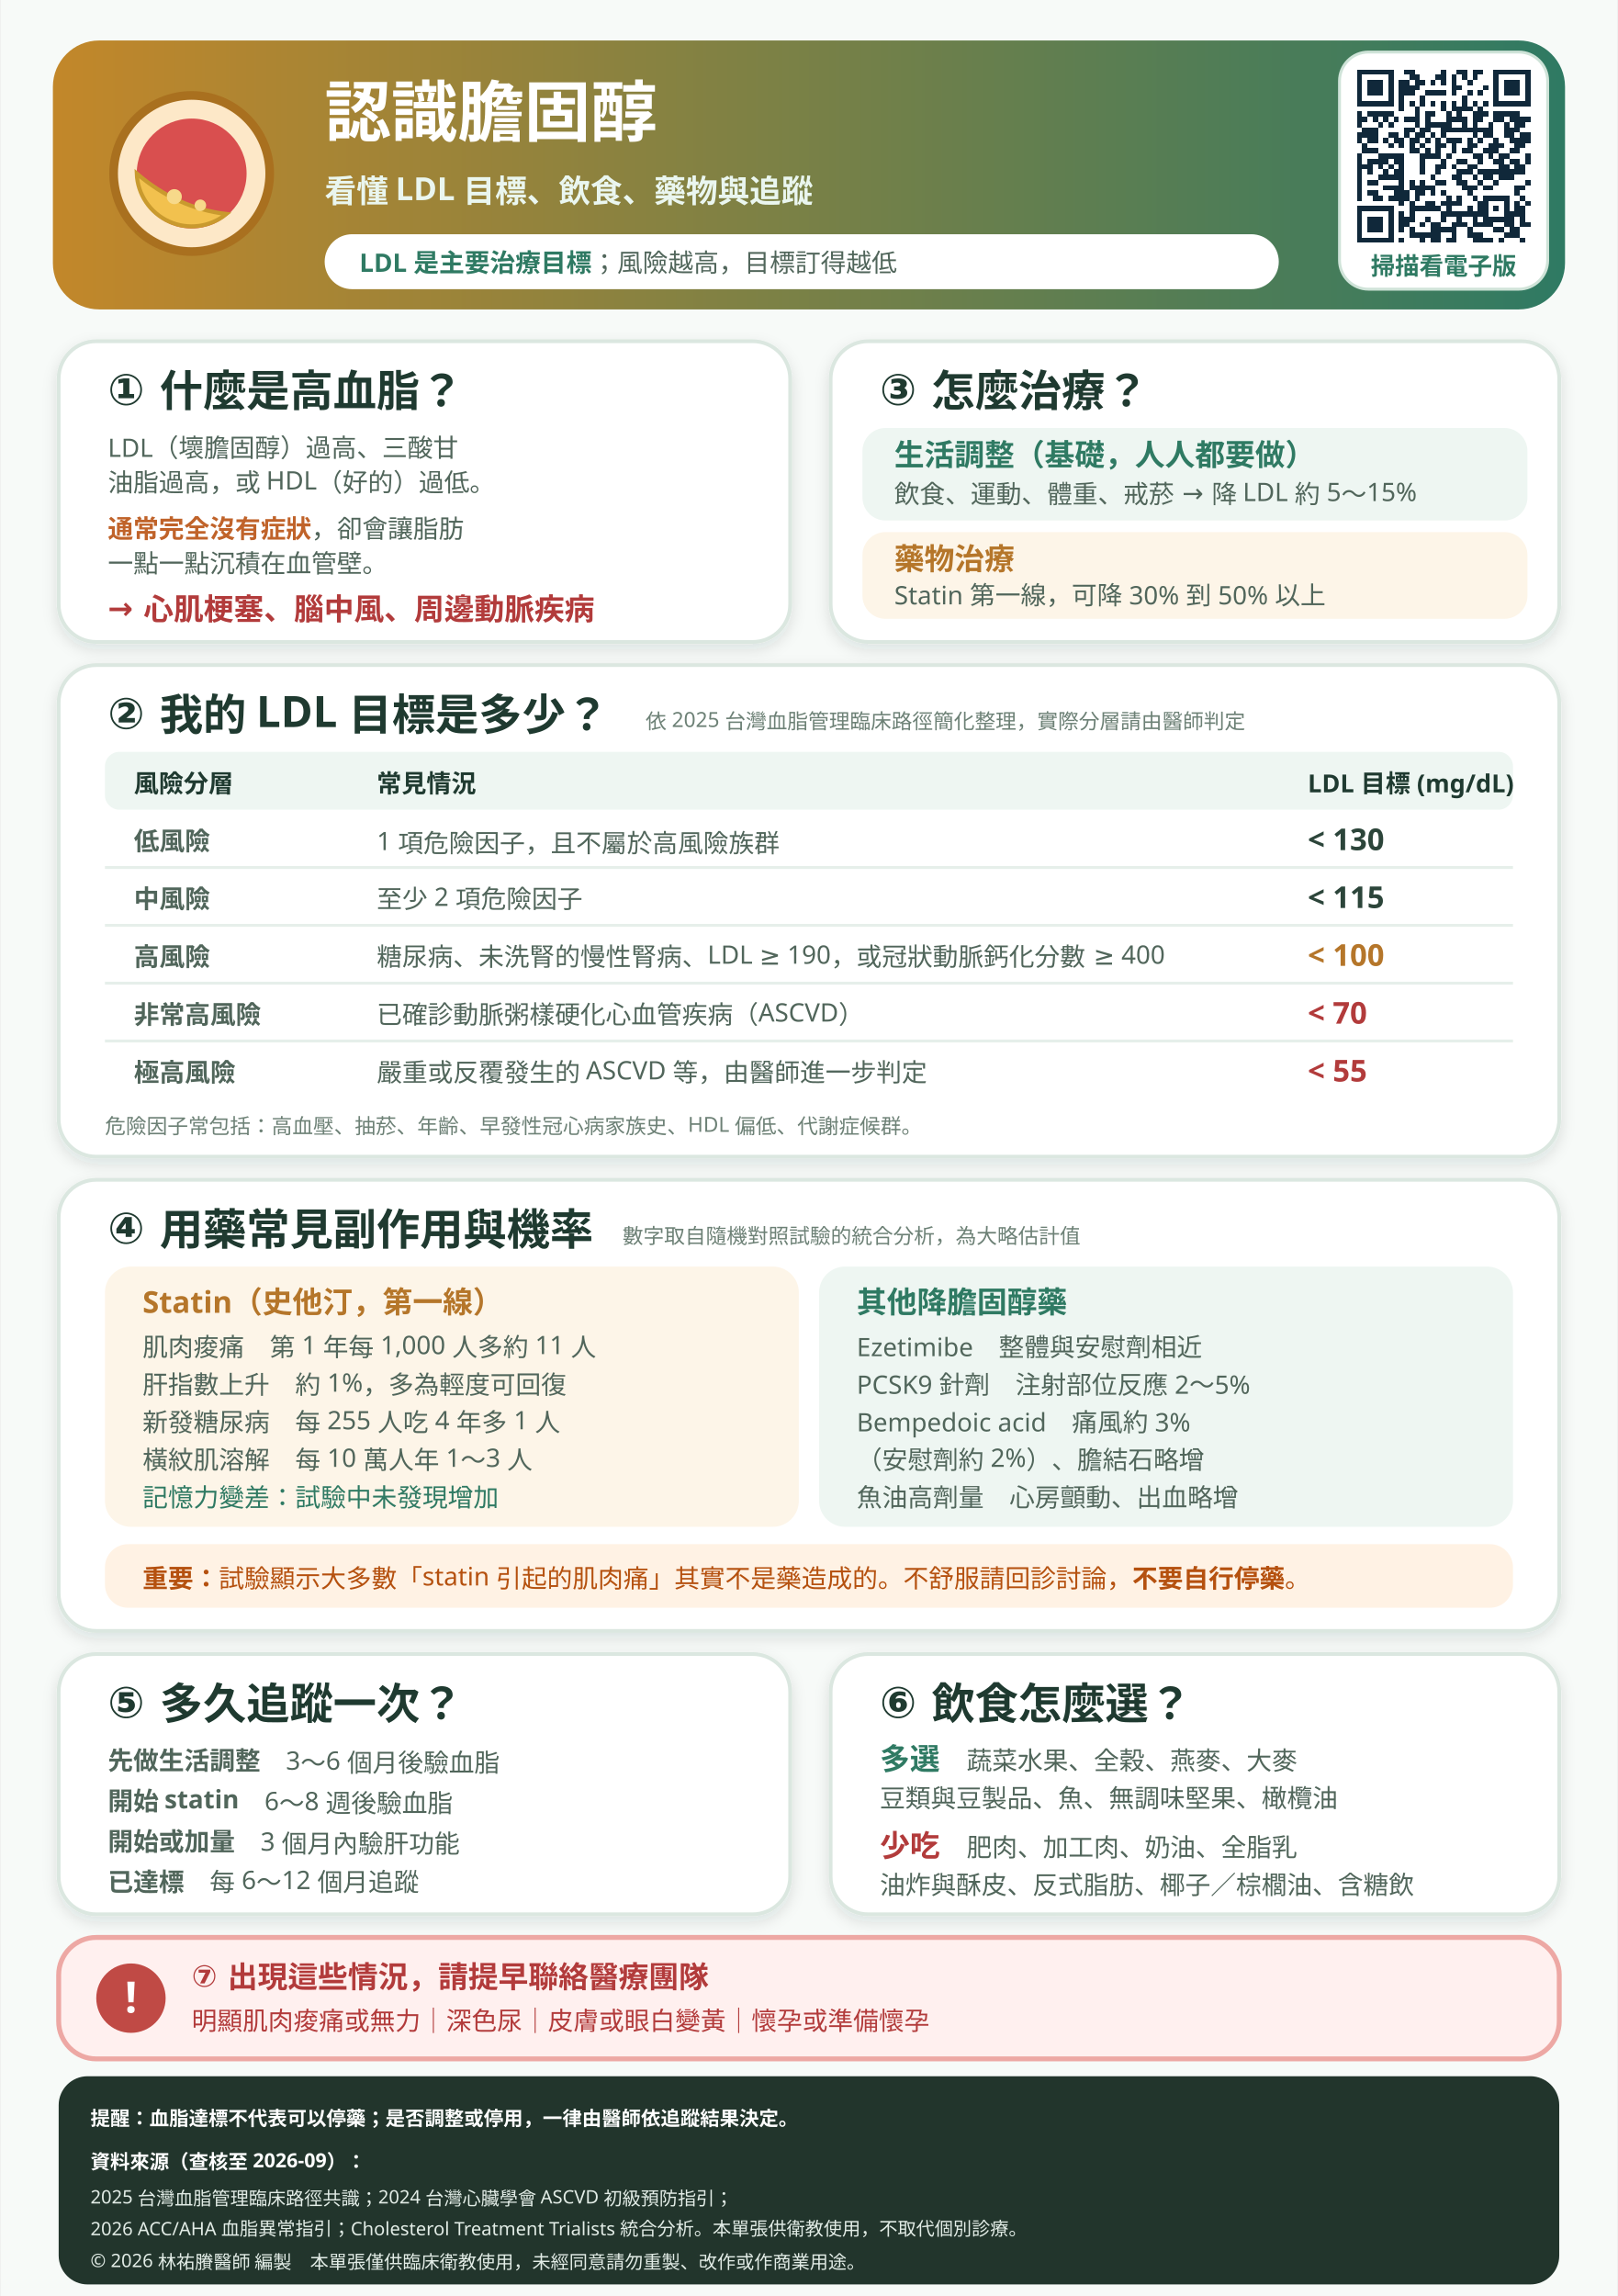
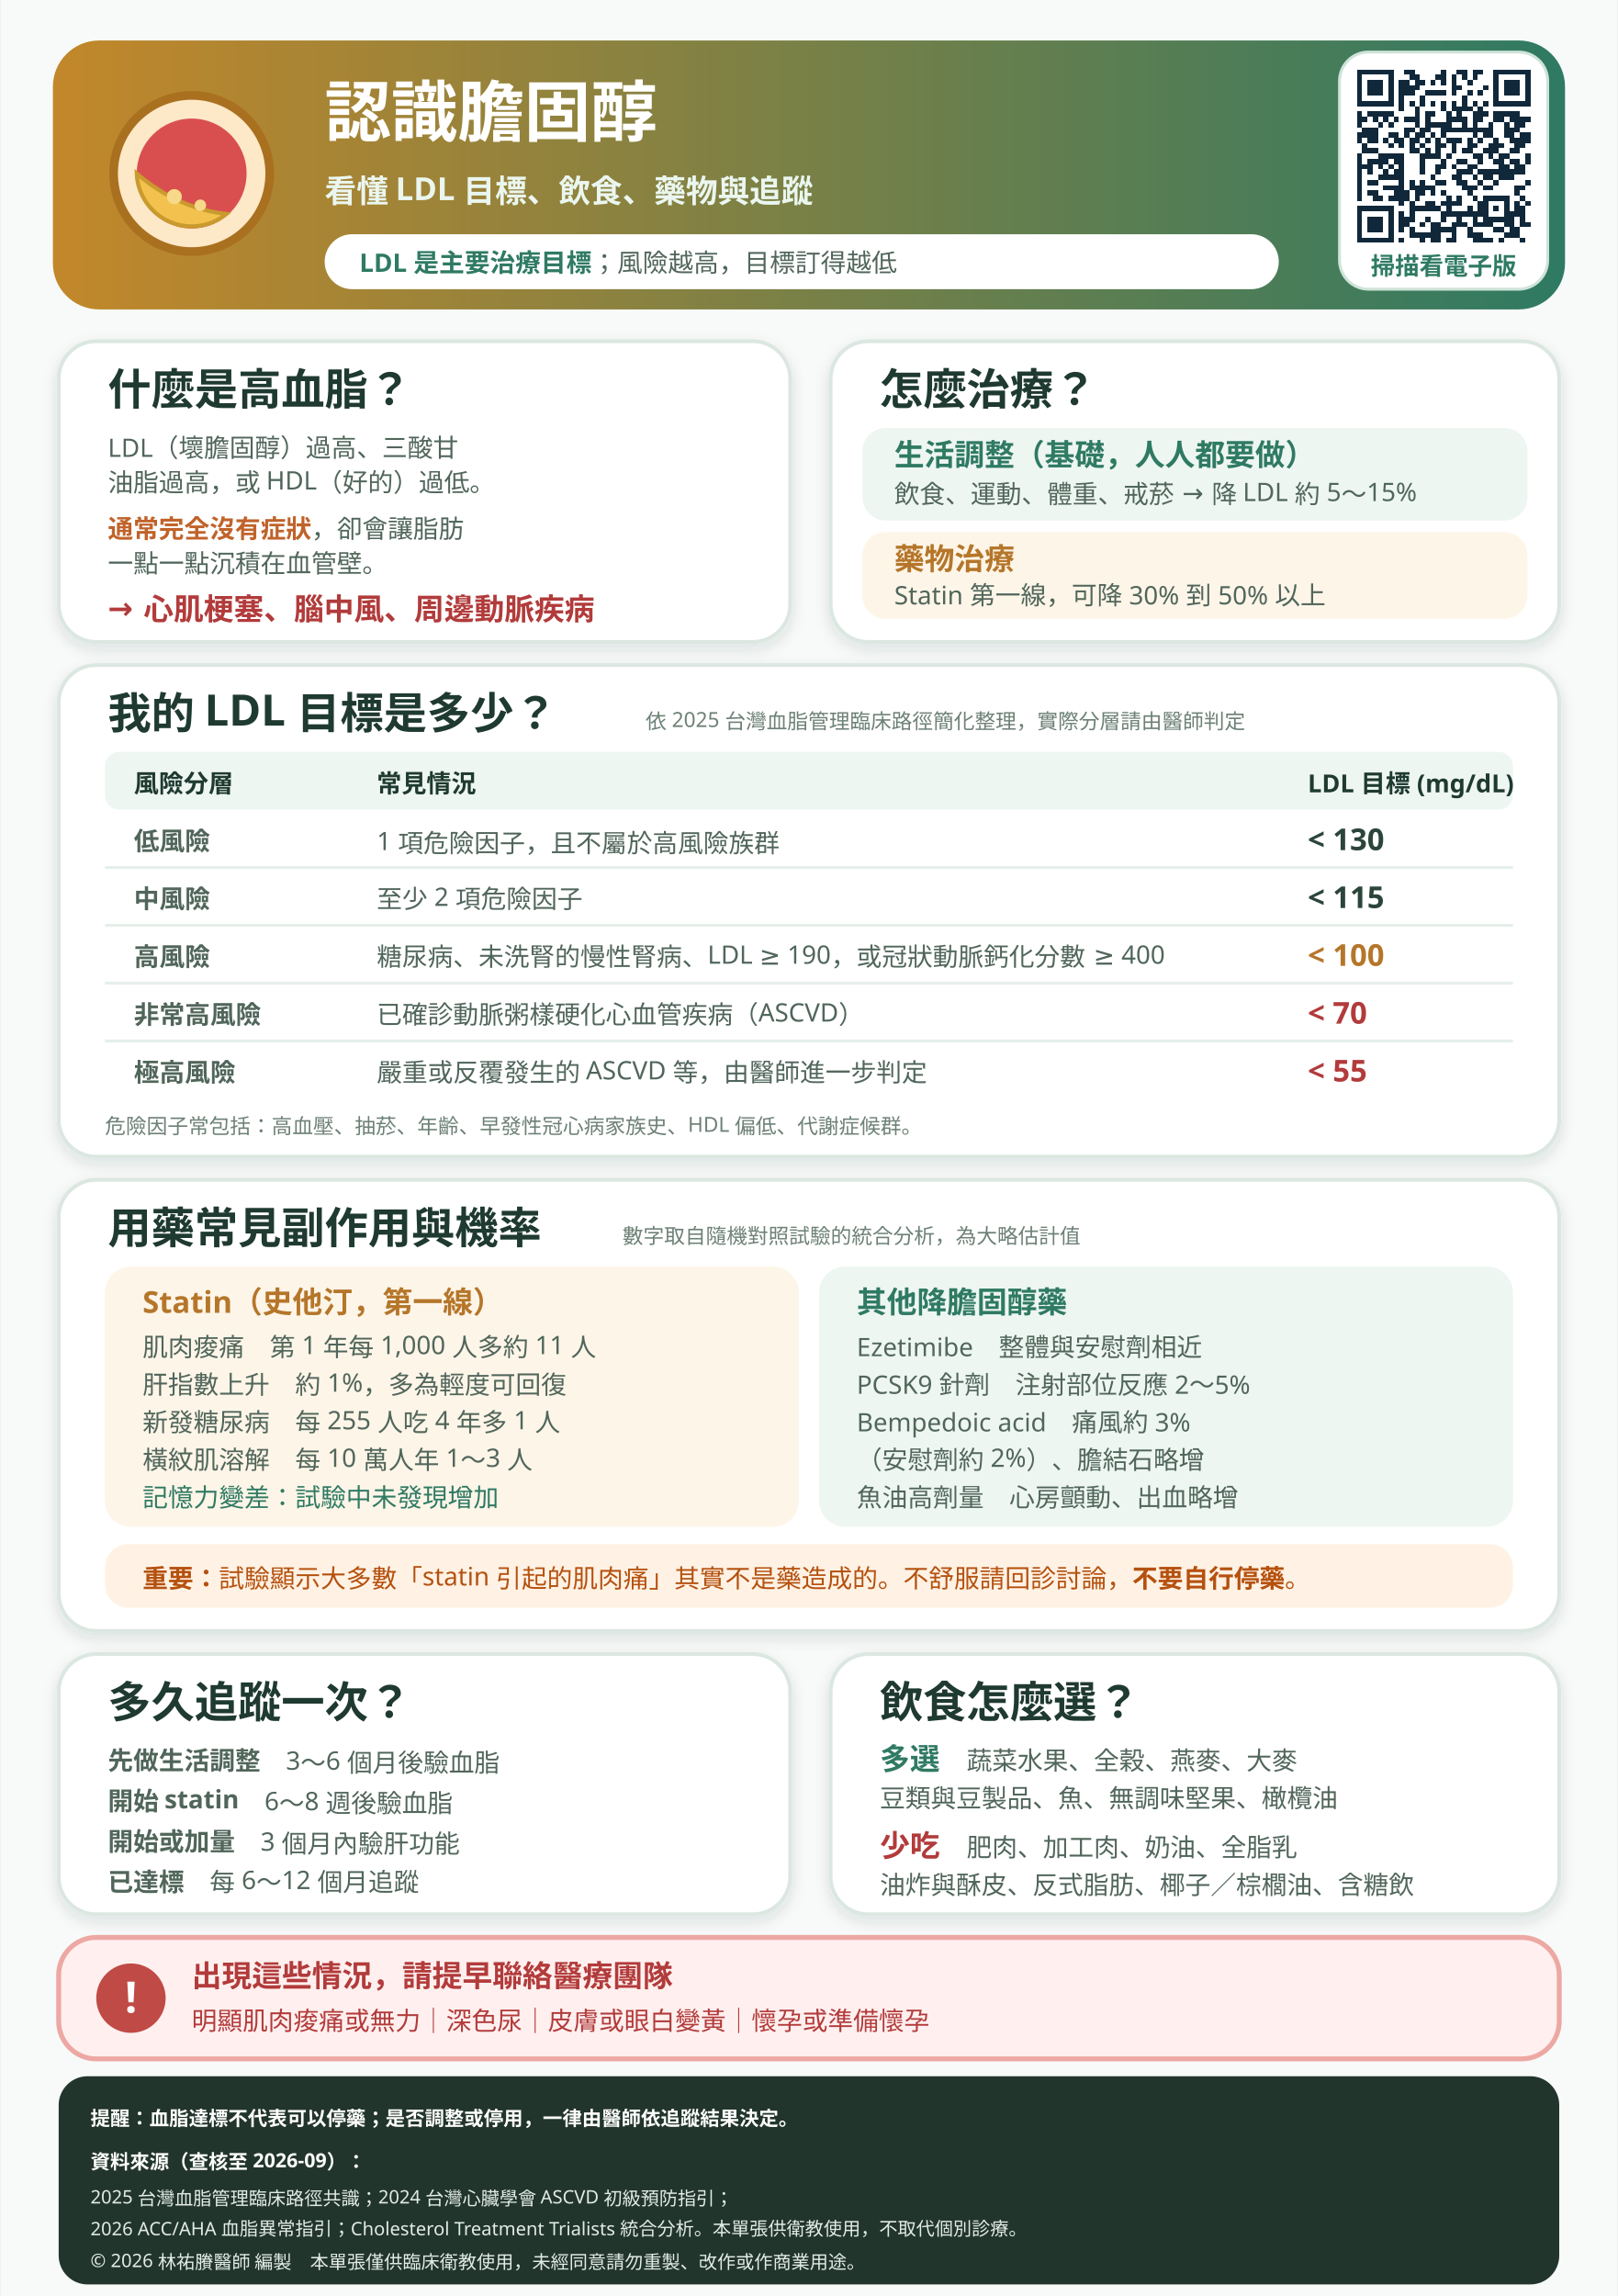
<svg xmlns="http://www.w3.org/2000/svg" width="148mm" height="210mm" viewBox="0 0 559 794">
  <defs>
    <style>
.t{font:700 23px 'Microsoft JhengHei','Noto Sans TC',sans-serif;fill:#fff}
.st{font:600 11px 'Microsoft JhengHei','Noto Sans TC',sans-serif;fill:#eaf6ef}
.h{font:700 15px 'Microsoft JhengHei','Noto Sans TC',sans-serif;fill:#1f3a30}
.b{font:700 10.4px 'Microsoft JhengHei','Noto Sans TC',sans-serif;fill:#2c453a}
.s{font:500 8.8px 'Microsoft JhengHei','Noto Sans TC',sans-serif;fill:#51665b}
.xs{font:500 7.2px 'Microsoft JhengHei','Noto Sans TC',sans-serif;fill:#6d8176}
.cap{font:700 8.4px 'Microsoft JhengHei','Noto Sans TC',sans-serif;fill:#2c453a}
.src{font:500 6.4px 'Microsoft JhengHei',sans-serif;fill:#e2ece6}
.srh{font:700 6.8px 'Microsoft JhengHei',sans-serif;fill:#fff}
.card{fill:#fff;stroke:#dbe7e0;stroke-width:1.3}
.line{stroke-linecap:round;stroke-linejoin:round}
.th{font:700 8.6px 'Microsoft JhengHei','Noto Sans TC',sans-serif;fill:#1f3a30}
</style>
    <linearGradient id="g" x1="0" x2="1">
      <stop stop-color="#c2872a" />
      <stop offset="1" stop-color="#2f7a63" />
    </linearGradient>
    <filter id="sh">
      <feDropShadow dx="0" dy="2" stdDeviation="2.6" flood-color="#1f3a30" flood-opacity=".12" />
    </filter>
  </defs>
  <rect width="559" height="794" fill="#f7faf8" />
  <rect x="18" y="14" width="523" height="93" rx="16" fill="url(#g)" />
  <g transform="translate(36 30)">
    <circle cx="30" cy="30" r="27" fill="#fde8c8" stroke="#a9701f" stroke-width="3" />
    <circle cx="30" cy="30" r="19" fill="#d94f4f" />
    <path d="M11 30 a19 19 0 0 0 31 14 q-17 -2 -31 -14 z" fill="#f2c14e" stroke="#c99a2e" stroke-width="1.4" />
    <circle cx="24" cy="38" r="2.6" fill="#f7d98a" />
    <circle cx="33" cy="41" r="2" fill="#f7d98a" />
  </g>
  <text x="112" y="47" class="t">認識膽固醇</text>
  <text x="112" y="70" class="st">看懂 LDL 目標、飲食、藥物與追蹤</text>
  <rect x="112" y="81" width="330" height="19" rx="9.5" fill="#fff" />
  <text x="124" y="94" class="s">
    <tspan style="font-weight:700;fill:#2f7a63">LDL 是主要治療目標</tspan>；風險越高，目標訂得越低</text>
  <rect x="20" y="118" width="253" height="104" rx="13" class="card" filter="url(#sh)" />
-   <text x="37" y="140" class="h">① 什麼是高血脂？</text>
+   <text x="37" y="140" class="h">什麼是高血脂？</text>
  <text x="37" y="158" class="s">LDL（壞膽固醇）過高、三酸甘</text>
  <text x="37" y="170" class="s">油脂過高，或 HDL（好的）過低。</text>
  <text x="37" y="186" class="s">
    <tspan style="font-weight:700;fill:#c0632a">通常完全沒有症狀</tspan>，卻會讓脂肪</text>
  <text x="37" y="198" class="s">一點一點沉積在血管壁。</text>
  <text x="37" y="214" class="b" style="fill:#b23b3b">→ 心肌梗塞、腦中風、周邊動脈疾病</text>
  <rect x="287" y="118" width="252" height="104" rx="13" class="card" filter="url(#sh)" />
-   <text x="304" y="140" class="h">③ 怎麼治療？</text>
+   <text x="304" y="140" class="h">怎麼治療？</text>
  <rect x="298" y="148" width="230" height="32" rx="8" fill="#eef6f2" />
  <text x="309" y="161" class="b" style="fill:#2f7a63">生活調整（基礎，人人都要做）</text>
  <text x="309" y="174" class="s">飲食、運動、體重、戒菸 → 降 LDL 約 5～15%</text>
  <rect x="298" y="184" width="230" height="30" rx="8" fill="#fdf5e8" />
  <text x="309" y="197" class="b" style="fill:#b5762a">藥物治療</text>
  <text x="309" y="209" class="s">Statin 第一線，可降 30% 到 50% 以上</text>
  <rect x="20" y="230" width="519" height="170" rx="13" class="card" filter="url(#sh)" />
-   <text x="37" y="252" class="h">② 我的 LDL 目標是多少？</text>
+   <text x="37" y="252" class="h">我的 LDL 目標是多少？</text>
  <text x="223" y="252" class="xs">依 2025 台灣血脂管理臨床路徑簡化整理，實際分層請由醫師判定</text>
  <rect x="36" y="260" width="487" height="20" rx="5" fill="#eef6f2" />
  <text x="46" y="274" class="th">風險分層</text>
  <text x="130" y="274" class="th">常見情況</text>
  <text x="452" y="274" class="th">LDL 目標 (mg/dL)</text>
  <line x1="36" y1="300" x2="523" y2="300" stroke="#e6efea" />
  <line x1="36" y1="320" x2="523" y2="320" stroke="#e6efea" />
  <line x1="36" y1="340" x2="523" y2="340" stroke="#e6efea" />
  <line x1="36" y1="360" x2="523" y2="360" stroke="#e6efea" />
  <text x="46" y="294" class="s" style="font-weight:700">低風險</text>
  <text x="130" y="294" class="s">1 項危險因子，且不屬於高風險族群</text>
  <text x="452" y="294" class="b">&lt; 130</text>
  <text x="46" y="314" class="s" style="font-weight:700">中風險</text>
  <text x="130" y="314" class="s">至少 2 項危險因子</text>
  <text x="452" y="314" class="b">&lt; 115</text>
  <text x="46" y="334" class="s" style="font-weight:700">高風險</text>
  <text x="130" y="334" class="s">糖尿病、未洗腎的慢性腎病、LDL ≥ 190，或冠狀動脈鈣化分數 ≥ 400</text>
  <text x="452" y="334" class="b" style="fill:#b5762a">&lt; 100</text>
  <text x="46" y="354" class="s" style="font-weight:700">非常高風險</text>
  <text x="130" y="354" class="s">已確診動脈粥樣硬化心血管疾病（ASCVD）</text>
  <text x="452" y="354" class="b" style="fill:#b23b3b">&lt; 70</text>
  <text x="46" y="374" class="s" style="font-weight:700">極高風險</text>
  <text x="130" y="374" class="s">嚴重或反覆發生的 ASCVD 等，由醫師進一步判定</text>
  <text x="452" y="374" class="b" style="fill:#b23b3b">&lt; 55</text>
  <text x="36" y="392" class="xs">危險因子常包括：高血壓、抽菸、年齡、早發性冠心病家族史、HDL 偏低、代謝症候群。</text>
  <rect x="20" y="408" width="519" height="156" rx="13" class="card" filter="url(#sh)" />
-   <text x="37" y="430" class="h">④ 用藥常見副作用與機率</text>
+   <text x="37" y="430" class="h">用藥常見副作用與機率</text>
  <text x="215" y="430" class="xs">數字取自隨機對照試驗的統合分析，為大略估計值</text>
  <rect x="36" y="438" width="240" height="90" rx="9" fill="#fdf5e8" />
  <text x="49" y="454" class="b" style="fill:#b5762a">Statin（史他汀，第一線）</text>
  <text x="49" y="469" class="s">肌肉痠痛　第 1 年每 1,000 人多約 11 人</text>
  <text x="49" y="482" class="s">肝指數上升　約 1%，多為輕度可回復</text>
  <text x="49" y="495" class="s">新發糖尿病　每 255 人吃 4 年多 1 人</text>
  <text x="49" y="508" class="s">橫紋肌溶解　每 10 萬人年 1～3 人</text>
  <text x="49" y="521" class="s" style="fill:#2f7a63">記憶力變差：試驗中未發現增加</text>
  <rect x="283" y="438" width="240" height="90" rx="9" fill="#eef6f2" />
  <text x="296" y="454" class="b" style="fill:#2f7a63">其他降膽固醇藥</text>
  <text x="296" y="469" class="s">Ezetimibe　整體與安慰劑相近</text>
  <text x="296" y="482" class="s">PCSK9 針劑　注射部位反應 2～5%</text>
  <text x="296" y="495" class="s">Bempedoic acid　痛風約 3%</text>
  <text x="296" y="508" class="s">（安慰劑約 2%）、膽結石略增</text>
  <text x="296" y="521" class="s">魚油高劑量　心房顫動、出血略增</text>
  <rect x="36" y="534" width="487" height="22" rx="8" fill="#fff2e4" />
  <text x="49" y="549" class="s" style="fill:#b5510f">
    <tspan style="font-weight:700">重要：</tspan>試驗顯示大多數「statin 引起的肌肉痛」其實不是藥造成的。不舒服請回診討論，<tspan style="font-weight:700">不要自行停藥</tspan>。</text>
  <rect x="20" y="572" width="253" height="90" rx="13" class="card" filter="url(#sh)" />
-   <text x="37" y="594" class="h">⑤ 多久追蹤一次？</text>
+   <text x="37" y="594" class="h">多久追蹤一次？</text>
  <text x="37" y="612" class="s">
    <tspan style="font-weight:700">先做生活調整</tspan>　3～6 個月後驗血脂</text>
  <text x="37" y="626" class="s">
    <tspan style="font-weight:700">開始 statin</tspan>　6～8 週後驗血脂</text>
  <text x="37" y="640" class="s">
    <tspan style="font-weight:700">開始或加量</tspan>　3 個月內驗肝功能</text>
  <text x="37" y="654" class="s">
    <tspan style="font-weight:700">已達標</tspan>　每 6～12 個月追蹤</text>
  <rect x="287" y="572" width="252" height="90" rx="13" class="card" filter="url(#sh)" />
-   <text x="304" y="594" class="h">⑥ 飲食怎麼選？</text>
+   <text x="304" y="594" class="h">飲食怎麼選？</text>
  <text x="304" y="612" class="b" style="fill:#2f7a63">多選</text>
  <text x="334" y="612" class="s">蔬菜水果、全穀、燕麥、大麥</text>
  <text x="304" y="625" class="s">豆類與豆製品、魚、無調味堅果、橄欖油</text>
  <text x="304" y="642" class="b" style="fill:#b23b3b">少吃</text>
  <text x="334" y="642" class="s">肥肉、加工肉、奶油、全脂乳</text>
  <text x="304" y="655" class="s">油炸與酥皮、反式脂肪、椰子／棕櫚油、含糖飲</text>
  <rect x="20" y="670" width="519" height="42" rx="13" fill="#fff0ef" stroke="#eda8a4" stroke-width="1.7" />
  <circle cx="45" cy="691" r="12" fill="#c04a45" />
  <text x="45" y="696" text-anchor="middle" style="font:700 15px sans-serif;fill:#fff">!</text>
-   <text x="66" y="687" class="b" style="fill:#b23b3b">⑦ 出現這些情況，請提早聯絡醫療團隊</text>
+   <text x="66" y="687" class="b" style="fill:#b23b3b">出現這些情況，請提早聯絡醫療團隊</text>
  <text x="66" y="702" class="s" style="fill:#b23b3b">明顯肌肉痠痛或無力｜深色尿｜皮膚或眼白變黃｜懷孕或準備懷孕</text>
  <rect x="20" y="718" width="519" height="72" rx="10" fill="#22352c" />
  <text x="31" y="735" class="srh">提醒：血脂達標不代表可以停藥；是否調整或停用，一律由醫師依追蹤結果決定。</text>
  <text x="31" y="750" class="srh">資料來源（查核至 2026-09）：</text>
  <text x="31" y="762" class="src">2025 台灣血脂管理臨床路徑共識；2024 台灣心臟學會 ASCVD 初級預防指引；</text>
  <text x="31" y="773" class="src">2026 ACC/AHA 血脂異常指引；Cholesterol Treatment Trialists 統合分析。本單張供衛教使用，不取代個別診療。</text>
  <text x="31" y="784" class="src">© 2026 林祐賸醫師 編製　本單張僅供臨床衛教使用，未經同意請勿重製、改作或作商業用途。</text>
  <g id="qr">
    <rect x="463" y="18" width="72" height="82" rx="10" fill="#fff" stroke="#cfe3d8" />
    <g transform="translate(469 24) scale(1.818182)" shape-rendering="crispEdges">
      <path d="M0 0h7v1h-7zM9 0h2v1h-2zM16 0h1v1h-1zM19 0h2v1h-2zM22 0h2v1h-2zM26 0h7v1h-7zM0 1h1v1h-1zM6 1h1v1h-1zM10 1h2v1h-2zM15 1h2v1h-2zM18 1h1v1h-1zM20 1h1v1h-1zM22 1h1v1h-1zM26 1h1v1h-1zM32 1h1v1h-1zM0 2h1v1h-1zM2 2h3v1h-3zM6 2h1v1h-1zM8 2h2v1h-2zM11 2h2v1h-2zM14 2h1v1h-1zM16 2h1v1h-1zM18 2h1v1h-1zM21 2h1v1h-1zM26 2h1v1h-1zM28 2h3v1h-3zM32 2h1v1h-1zM0 3h1v1h-1zM2 3h3v1h-3zM6 3h1v1h-1zM8 3h4v1h-4zM18 3h2v1h-2zM24 3h1v1h-1zM26 3h1v1h-1zM28 3h3v1h-3zM32 3h1v1h-1zM0 4h1v1h-1zM2 4h3v1h-3zM6 4h1v1h-1zM8 4h3v1h-3zM13 4h4v1h-4zM18 4h1v1h-1zM21 4h1v1h-1zM23 4h1v1h-1zM26 4h1v1h-1zM28 4h3v1h-3zM32 4h1v1h-1zM0 5h1v1h-1zM6 5h1v1h-1zM8 5h1v1h-1zM12 5h1v1h-1zM20 5h1v1h-1zM26 5h1v1h-1zM32 5h1v1h-1zM0 6h7v1h-7zM8 6h1v1h-1zM10 6h1v1h-1zM12 6h1v1h-1zM14 6h1v1h-1zM16 6h1v1h-1zM18 6h1v1h-1zM20 6h1v1h-1zM22 6h1v1h-1zM24 6h1v1h-1zM26 6h7v1h-7zM8 7h1v1h-1zM11 7h1v1h-1zM16 7h1v1h-1zM18 7h4v1h-4zM23 7h1v1h-1zM0 8h1v1h-1zM2 8h5v1h-5zM11 8h1v1h-1zM13 8h2v1h-2zM17 8h1v1h-1zM19 8h1v1h-1zM22 8h3v1h-3zM26 8h5v1h-5zM0 9h2v1h-2zM3 9h1v1h-1zM5 9h1v1h-1zM7 9h1v1h-1zM9 9h3v1h-3zM13 9h1v1h-1zM17 9h4v1h-4zM22 9h2v1h-2zM26 9h2v1h-2zM29 9h4v1h-4zM0 10h1v1h-1zM4 10h1v1h-1zM6 10h1v1h-1zM11 10h1v1h-1zM13 10h5v1h-5zM20 10h1v1h-1zM22 10h1v1h-1zM25 10h1v1h-1zM28 10h1v1h-1zM30 10h2v1h-2zM1 11h3v1h-3zM9 11h2v1h-2zM12 11h2v1h-2zM16 11h10v1h-10zM28 11h3v1h-3zM0 12h4v1h-4zM6 12h2v1h-2zM9 12h1v1h-1zM11 12h2v1h-2zM14 12h1v1h-1zM16 12h1v1h-1zM22 12h1v1h-1zM24 12h2v1h-2zM28 12h2v1h-2zM31 12h2v1h-2zM0 13h1v1h-1zM2 13h2v1h-2zM5 13h1v1h-1zM7 13h2v1h-2zM10 13h2v1h-2zM13 13h1v1h-1zM15 13h1v1h-1zM17 13h3v1h-3zM21 13h1v1h-1zM23 13h1v1h-1zM26 13h1v1h-1zM29 13h4v1h-4zM1 14h1v1h-1zM6 14h1v1h-1zM8 14h1v1h-1zM10 14h1v1h-1zM12 14h1v1h-1zM15 14h2v1h-2zM18 14h1v1h-1zM21 14h2v1h-2zM25 14h3v1h-3zM30 14h2v1h-2zM1 15h3v1h-3zM10 15h2v1h-2zM13 15h1v1h-1zM15 15h1v1h-1zM18 15h1v1h-1zM20 15h2v1h-2zM24 15h3v1h-3zM29 15h2v1h-2zM0 16h1v1h-1zM4 16h5v1h-5zM12 16h4v1h-4zM17 16h1v1h-1zM22 16h2v1h-2zM25 16h1v1h-1zM27 16h2v1h-2zM32 16h1v1h-1zM0 17h1v1h-1zM2 17h4v1h-4zM7 17h2v1h-2zM12 17h1v1h-1zM16 17h1v1h-1zM19 17h2v1h-2zM23 17h1v1h-1zM26 17h2v1h-2zM29 17h2v1h-2zM32 17h1v1h-1zM0 18h3v1h-3zM4 18h1v1h-1zM6 18h1v1h-1zM8 18h1v1h-1zM12 18h1v1h-1zM15 18h2v1h-2zM18 18h1v1h-1zM21 18h2v1h-2zM27 18h2v1h-2zM30 18h2v1h-2zM0 19h1v1h-1zM2 19h1v1h-1zM5 19h1v1h-1zM7 19h2v1h-2zM12 19h1v1h-1zM15 19h1v1h-1zM19 19h3v1h-3zM23 19h9v1h-9zM0 20h1v1h-1zM4 20h5v1h-5zM14 20h1v1h-1zM18 20h2v1h-2zM22 20h1v1h-1zM24 20h2v1h-2zM27 20h3v1h-3zM0 21h1v1h-1zM2 21h2v1h-2zM8 21h1v1h-1zM10 21h1v1h-1zM12 21h1v1h-1zM15 21h2v1h-2zM19 21h2v1h-2zM23 21h1v1h-1zM26 21h1v1h-1zM32 21h1v1h-1zM0 22h1v1h-1zM5 22h4v1h-4zM10 22h5v1h-5zM20 22h3v1h-3zM24 22h2v1h-2zM30 22h2v1h-2zM0 23h1v1h-1zM2 23h2v1h-2zM7 23h3v1h-3zM11 23h2v1h-2zM14 23h1v1h-1zM16 23h1v1h-1zM21 23h1v1h-1zM30 23h1v1h-1zM0 24h1v1h-1zM3 24h2v1h-2zM6 24h4v1h-4zM11 24h1v1h-1zM17 24h1v1h-1zM19 24h1v1h-1zM22 24h1v1h-1zM24 24h5v1h-5zM31 24h1v1h-1zM8 25h1v1h-1zM10 25h1v1h-1zM13 25h2v1h-2zM16 25h4v1h-4zM23 25h2v1h-2zM28 25h1v1h-1zM30 25h1v1h-1zM32 25h1v1h-1zM0 26h7v1h-7zM10 26h6v1h-6zM17 26h1v1h-1zM21 26h1v1h-1zM23 26h2v1h-2zM26 26h1v1h-1zM28 26h1v1h-1zM30 26h2v1h-2zM0 27h1v1h-1zM6 27h1v1h-1zM8 27h1v1h-1zM10 27h1v1h-1zM16 27h9v1h-9zM28 27h4v1h-4zM0 28h1v1h-1zM2 28h3v1h-3zM6 28h1v1h-1zM8 28h3v1h-3zM13 28h1v1h-1zM16 28h1v1h-1zM19 28h1v1h-1zM22 28h1v1h-1zM24 28h6v1h-6zM31 28h1v1h-1zM0 29h1v1h-1zM2 29h3v1h-3zM6 29h1v1h-1zM8 29h2v1h-2zM12 29h1v1h-1zM14 29h2v1h-2zM18 29h3v1h-3zM22 29h4v1h-4zM28 29h2v1h-2zM31 29h2v1h-2zM0 30h1v1h-1zM2 30h3v1h-3zM6 30h1v1h-1zM8 30h1v1h-1zM10 30h1v1h-1zM14 30h5v1h-5zM21 30h1v1h-1zM26 30h2v1h-2zM29 30h2v1h-2zM0 31h1v1h-1zM6 31h1v1h-1zM10 31h6v1h-6zM18 31h1v1h-1zM21 31h3v1h-3zM28 31h3v1h-3zM0 32h7v1h-7zM8 32h1v1h-1zM12 32h1v1h-1zM14 32h2v1h-2zM17 32h2v1h-2zM22 32h4v1h-4zM27 32h1v1h-1zM31 32h1v1h-1z" fill="#10283a" />
    </g>
    <text x="499" y="95" text-anchor="middle" style="font:700 8.4px 'Microsoft JhengHei','Noto Sans TC',sans-serif;fill:#2f7a63">掃描看電子版</text>
  </g>
</svg>
